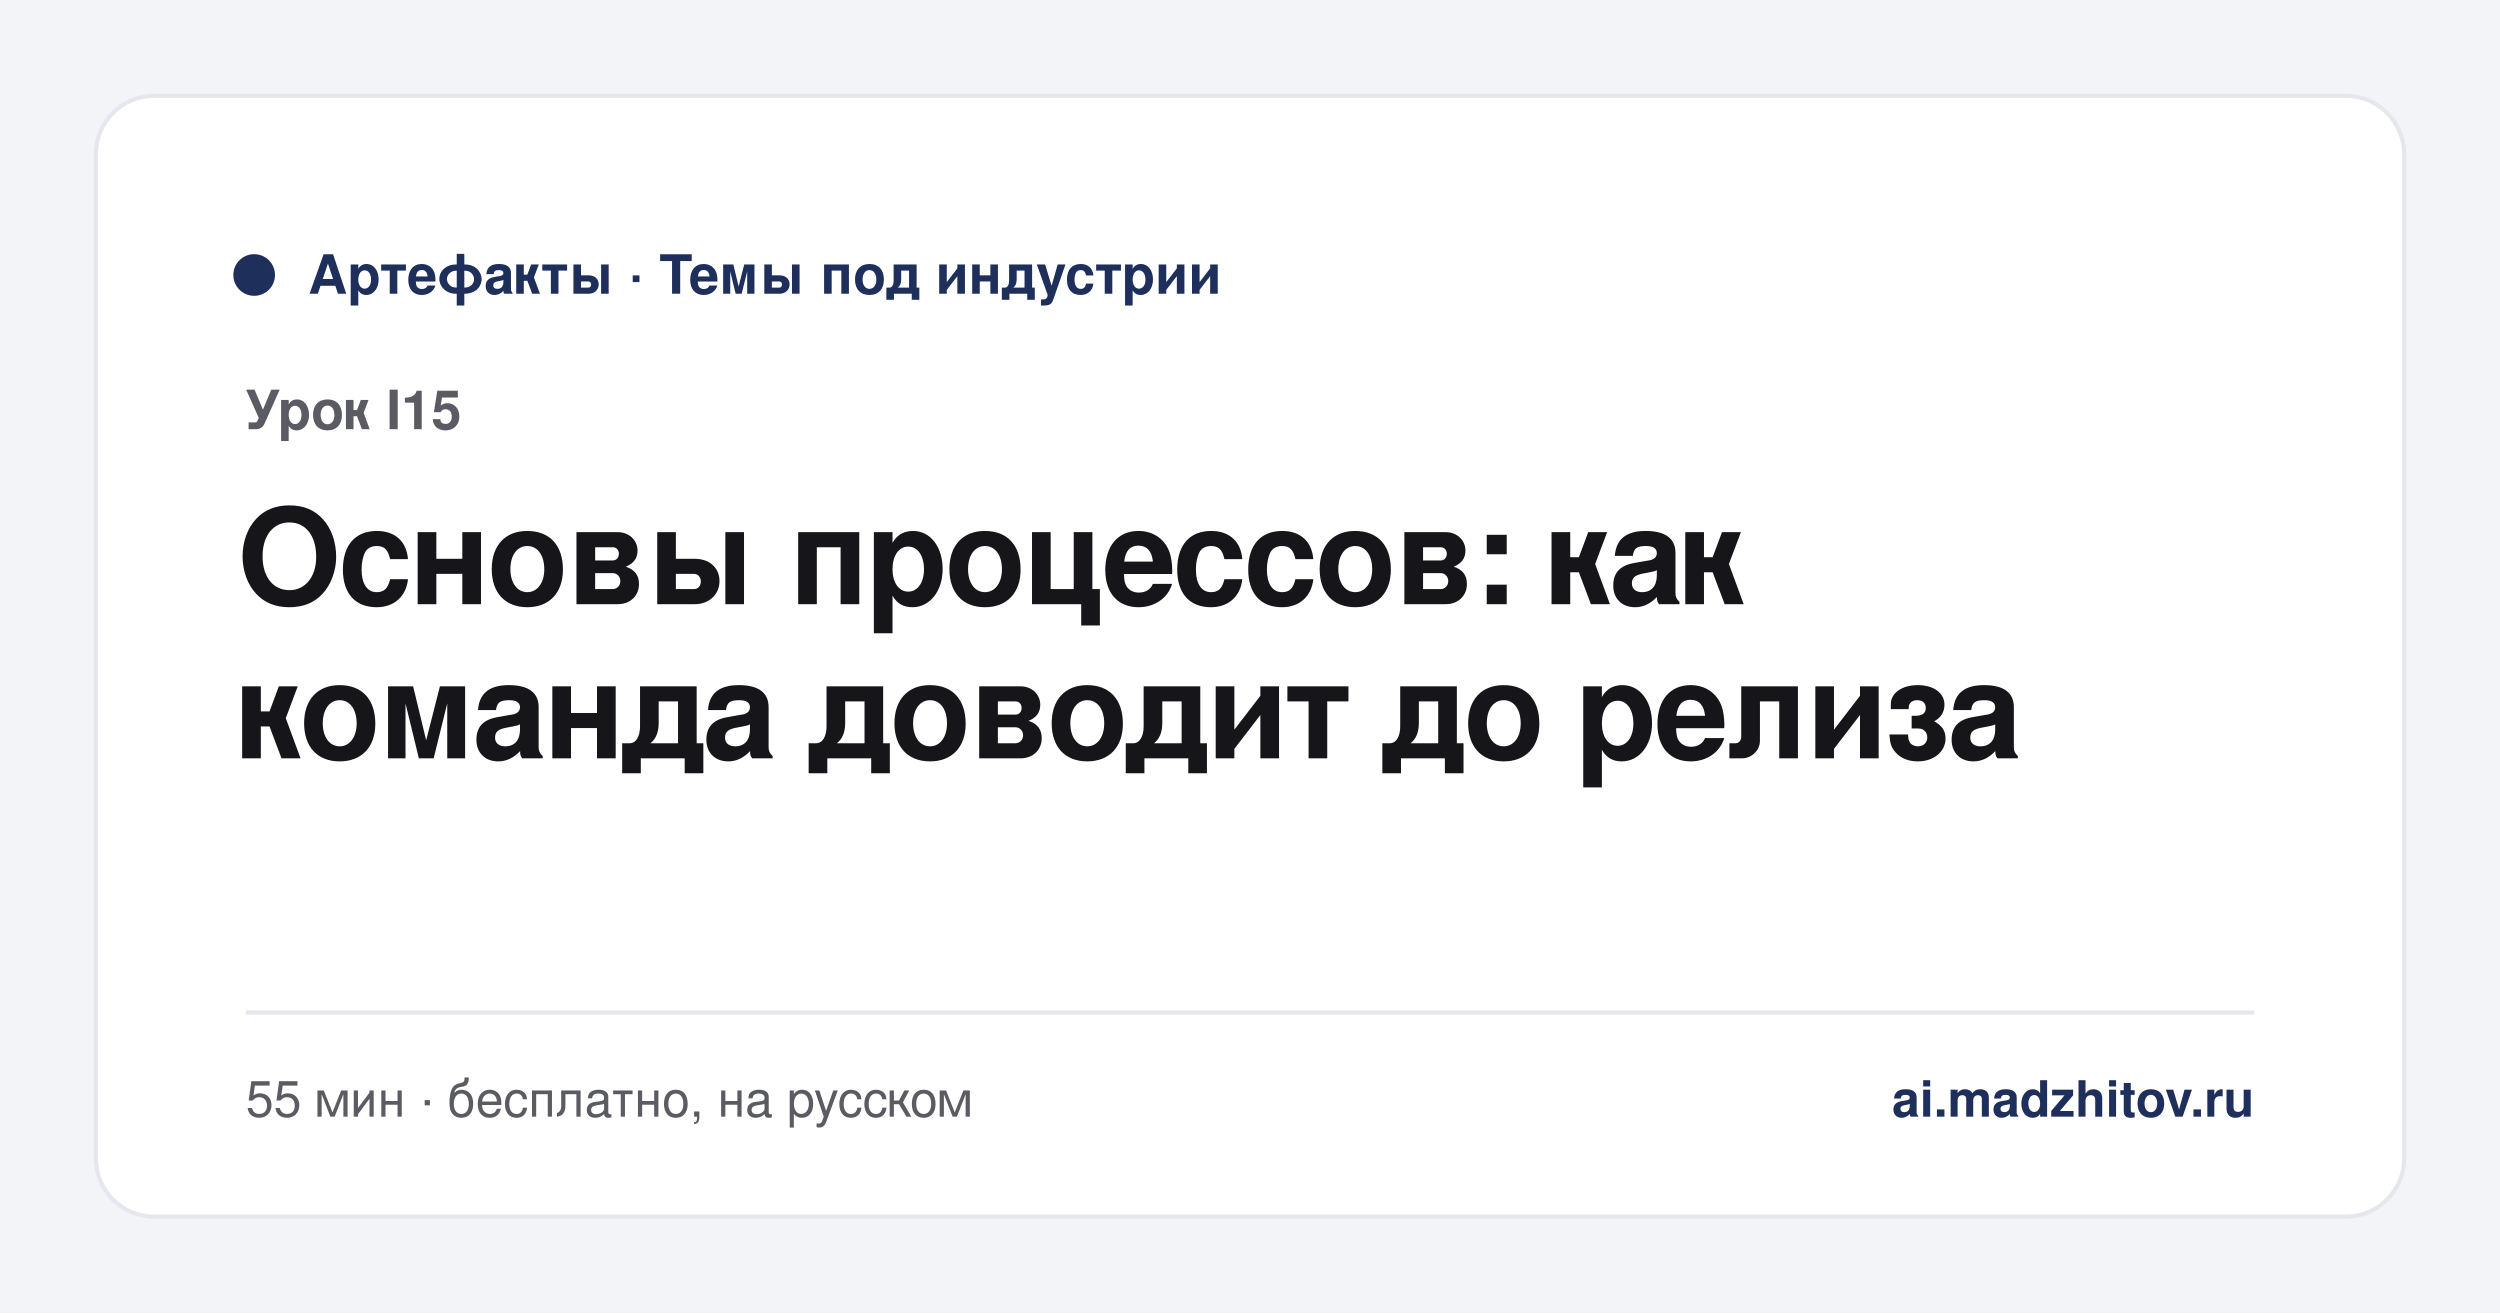
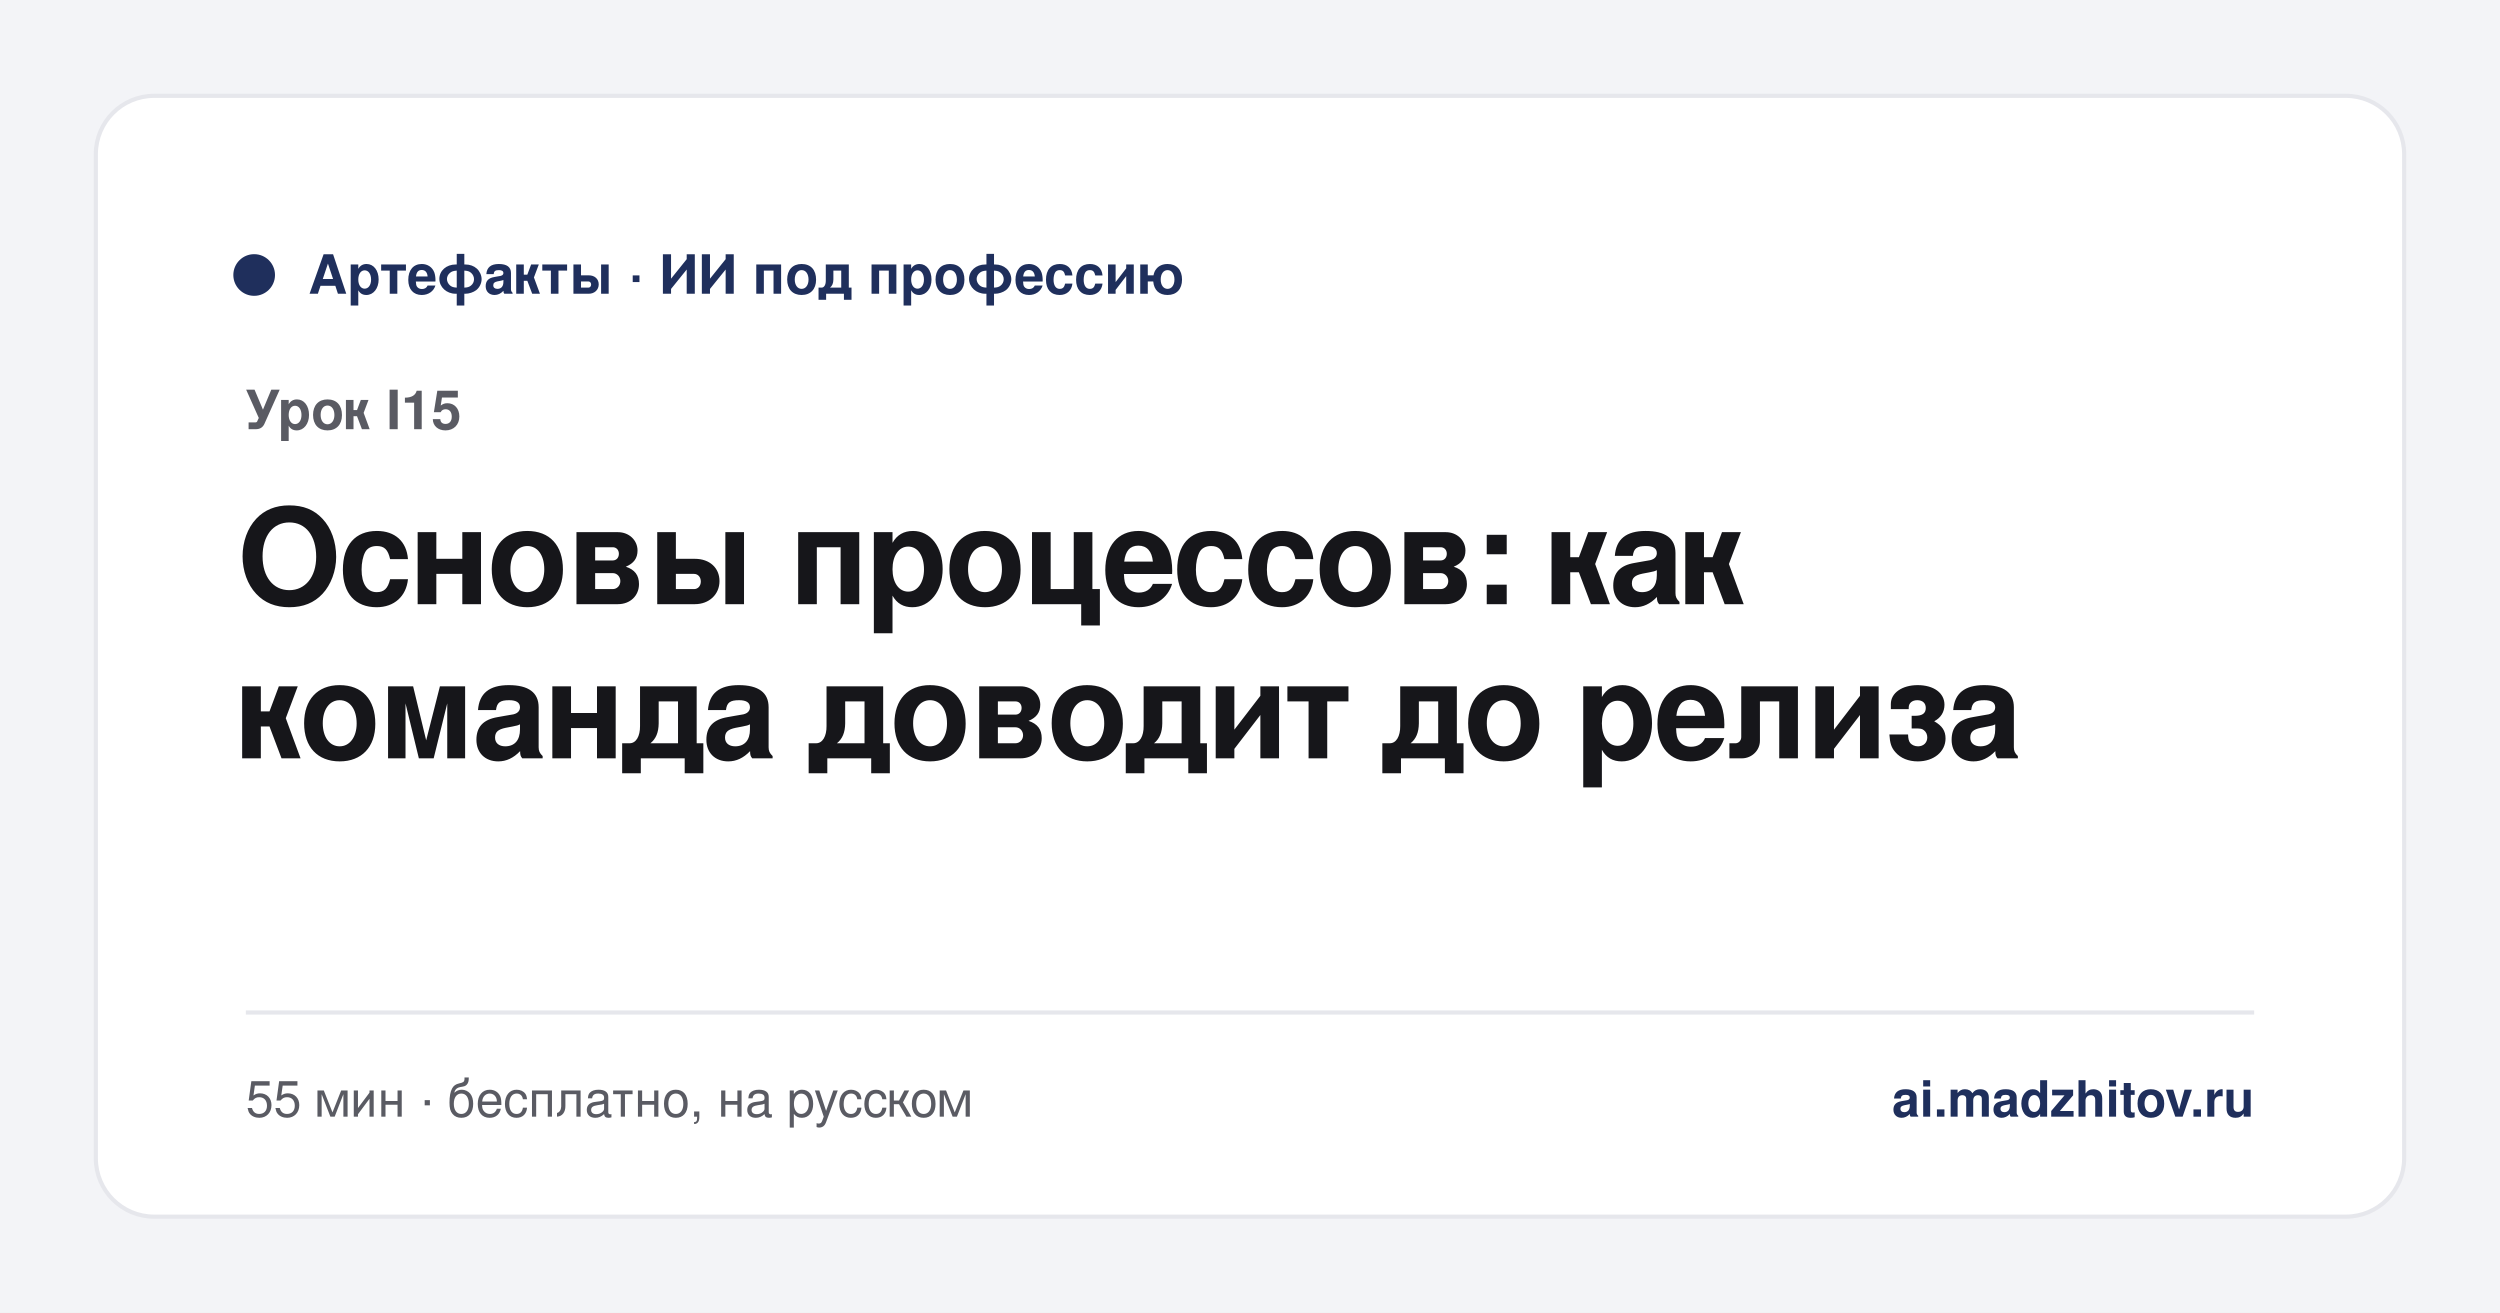
<svg xmlns="http://www.w3.org/2000/svg" width="1200" height="630" viewBox="0 0 1200 630">
  <rect width="1200" height="630" fill="#F3F4F7" />
  <rect x="46" y="46" width="1108" height="538" rx="28" fill="#FFFFFF" stroke="#E6E7EC" stroke-width="2" />
  <circle cx="122" cy="132" r="10" fill="#1F2F5C" />
-   <text x="148" y="141" fill="#1F2F5C" font-family="Helvetica Neue, Helvetica, Arial, sans-serif" font-size="26" font-weight="600">Артефакты · Темы под индустрии</text>
+   <text x="148" y="141" fill="#1F2F5C" font-family="Helvetica Neue, Helvetica, Arial, sans-serif" font-size="26" font-weight="600">Артефакты · ИИ под профессию</text>
  <text x="118" y="206" fill="#5A5B63" font-family="Helvetica Neue, Helvetica, Arial, sans-serif" font-size="26" font-weight="600">Урок I15</text>
  <text x="114" y="290" fill="#16161A" font-family="Helvetica Neue, Helvetica, Arial, sans-serif" font-weight="700" font-size="64" letter-spacing="-1.5">Основы процессов: как</text>
  <text x="114" y="364" fill="#16161A" font-family="Helvetica Neue, Helvetica, Arial, sans-serif" font-weight="700" font-size="64" letter-spacing="-1.5">команда доводит до релиза</text>
  <line x1="118" y1="486" x2="1082" y2="486" stroke="#E6E7EC" stroke-width="2" />
  <text x="118" y="536" fill="#5A5B63" font-family="Helvetica Neue, Helvetica, Arial, sans-serif" font-size="24">55 мин · бесплатно, на русском</text>
  <text x="1082" y="536" fill="#1F2F5C" font-family="Helvetica Neue, Helvetica, Arial, sans-serif" font-size="24" font-weight="600" text-anchor="end">ai.madzhitov.ru</text>
</svg>
